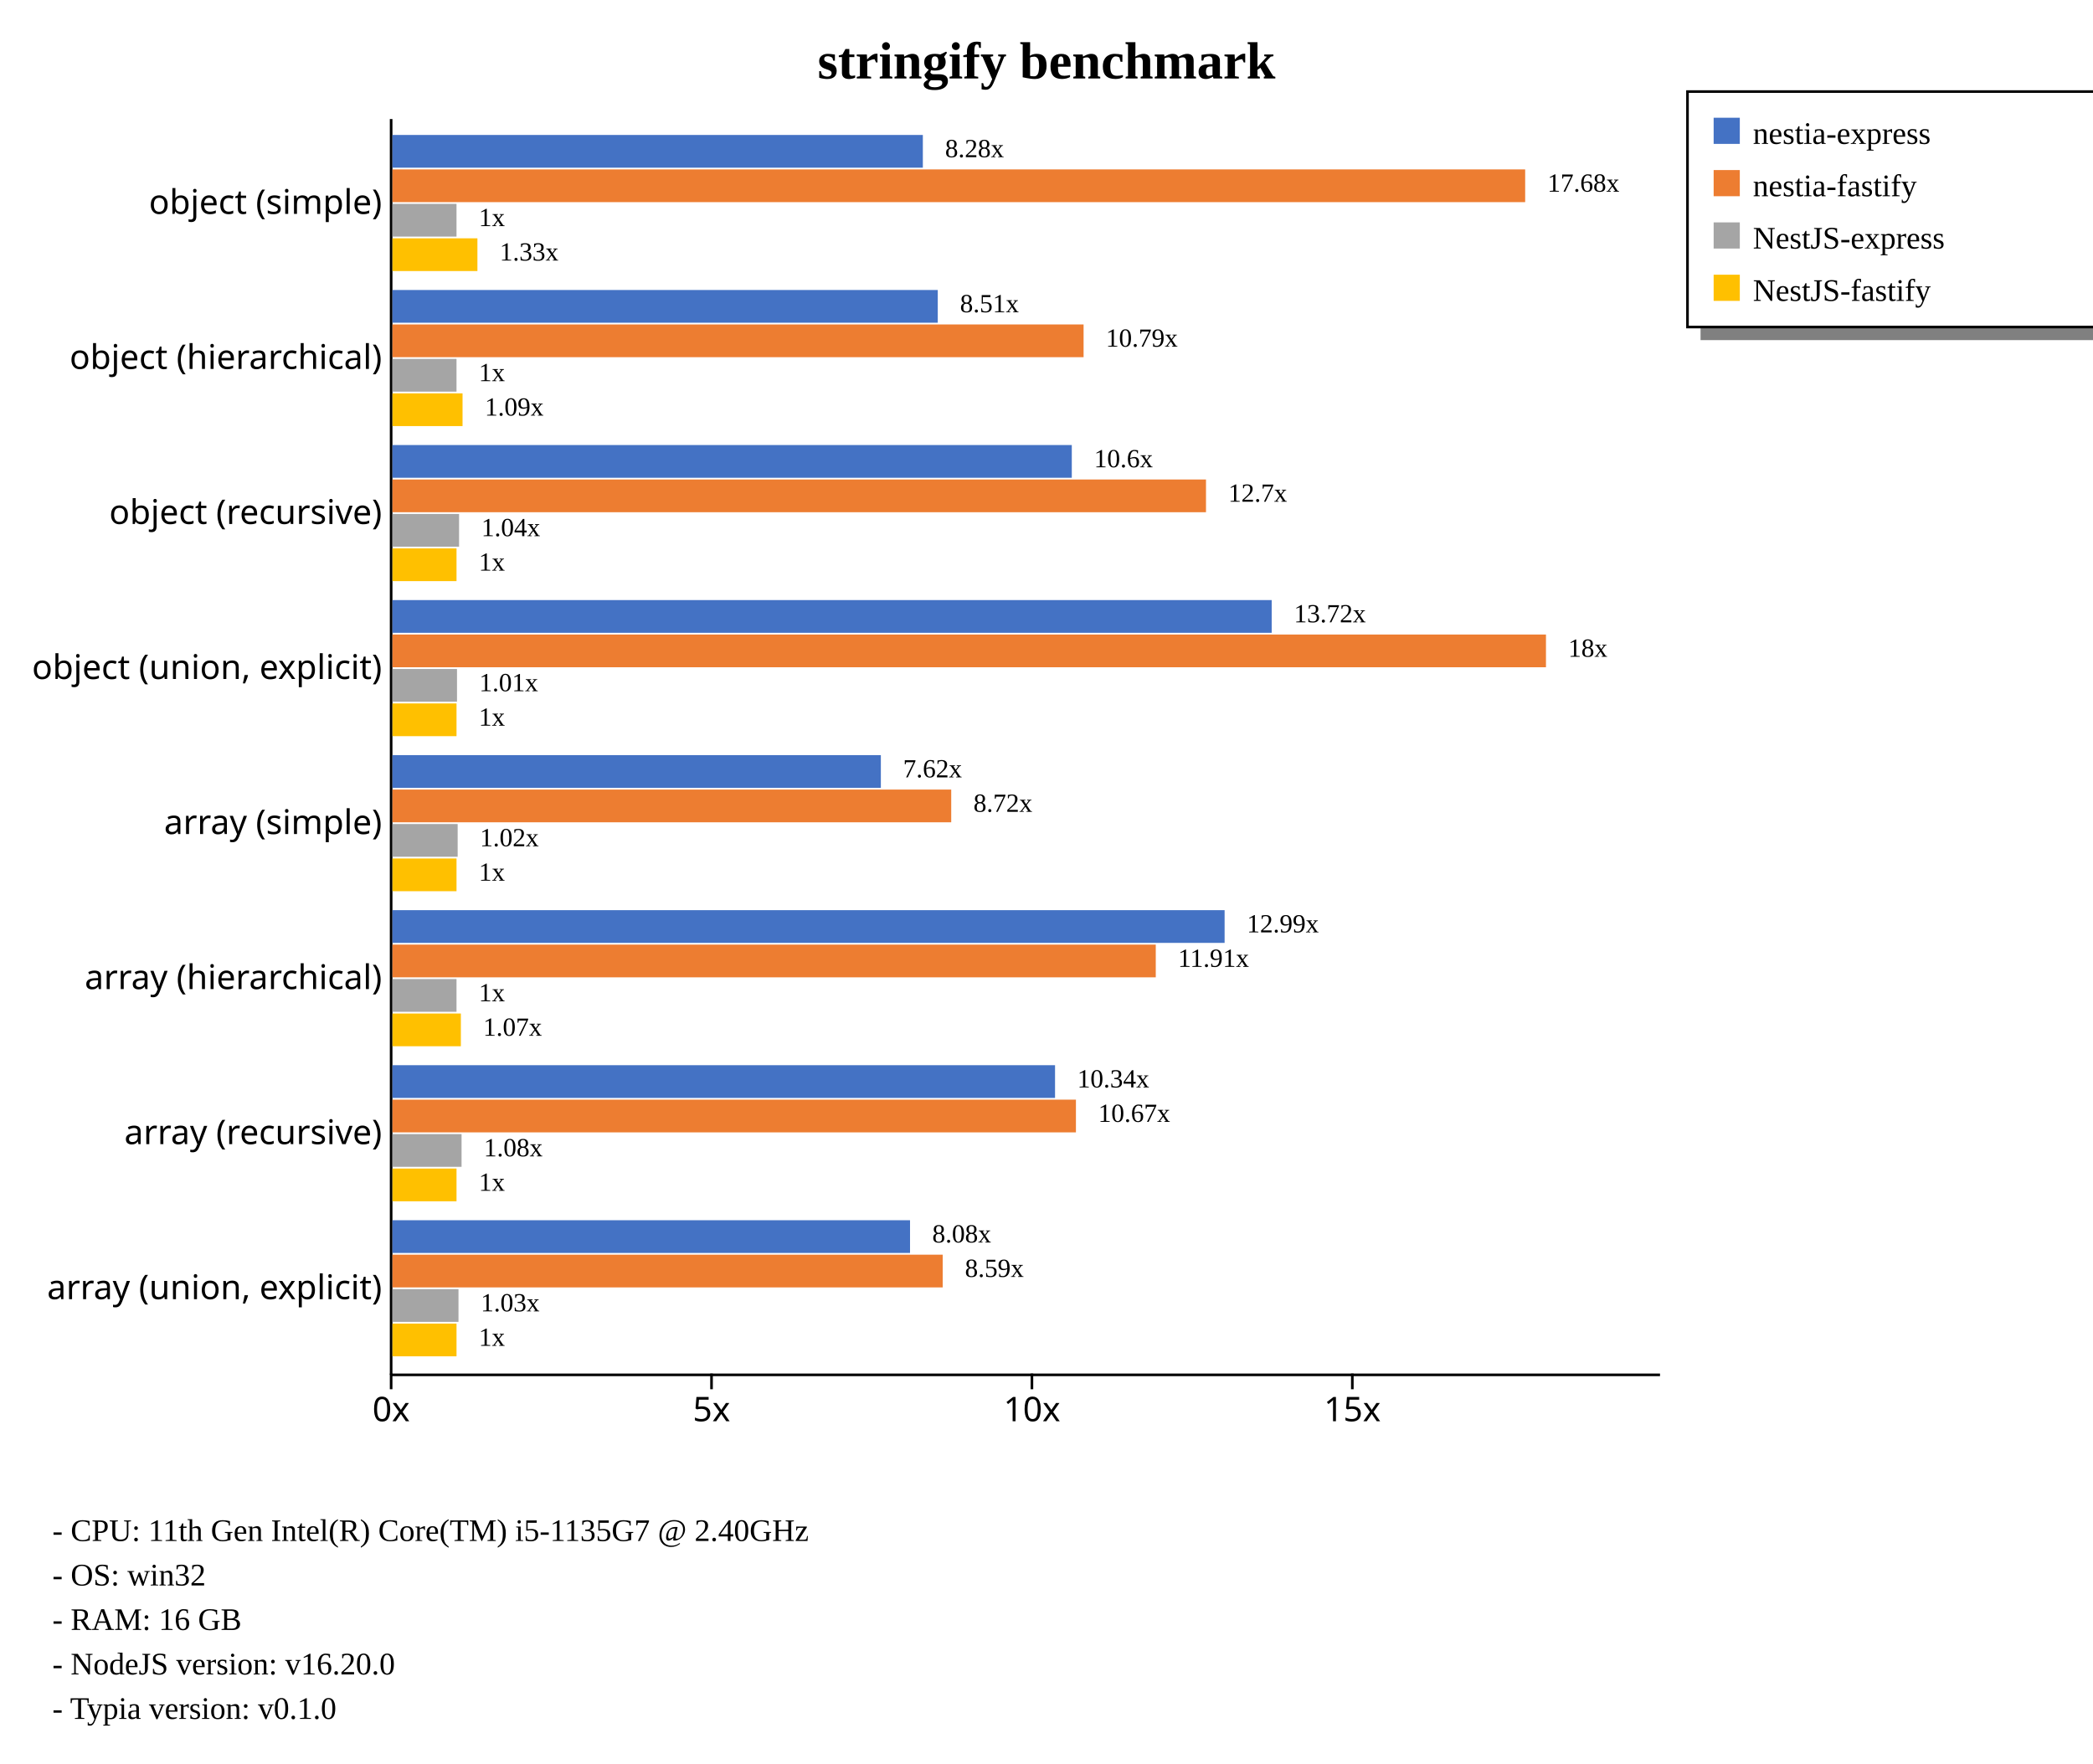
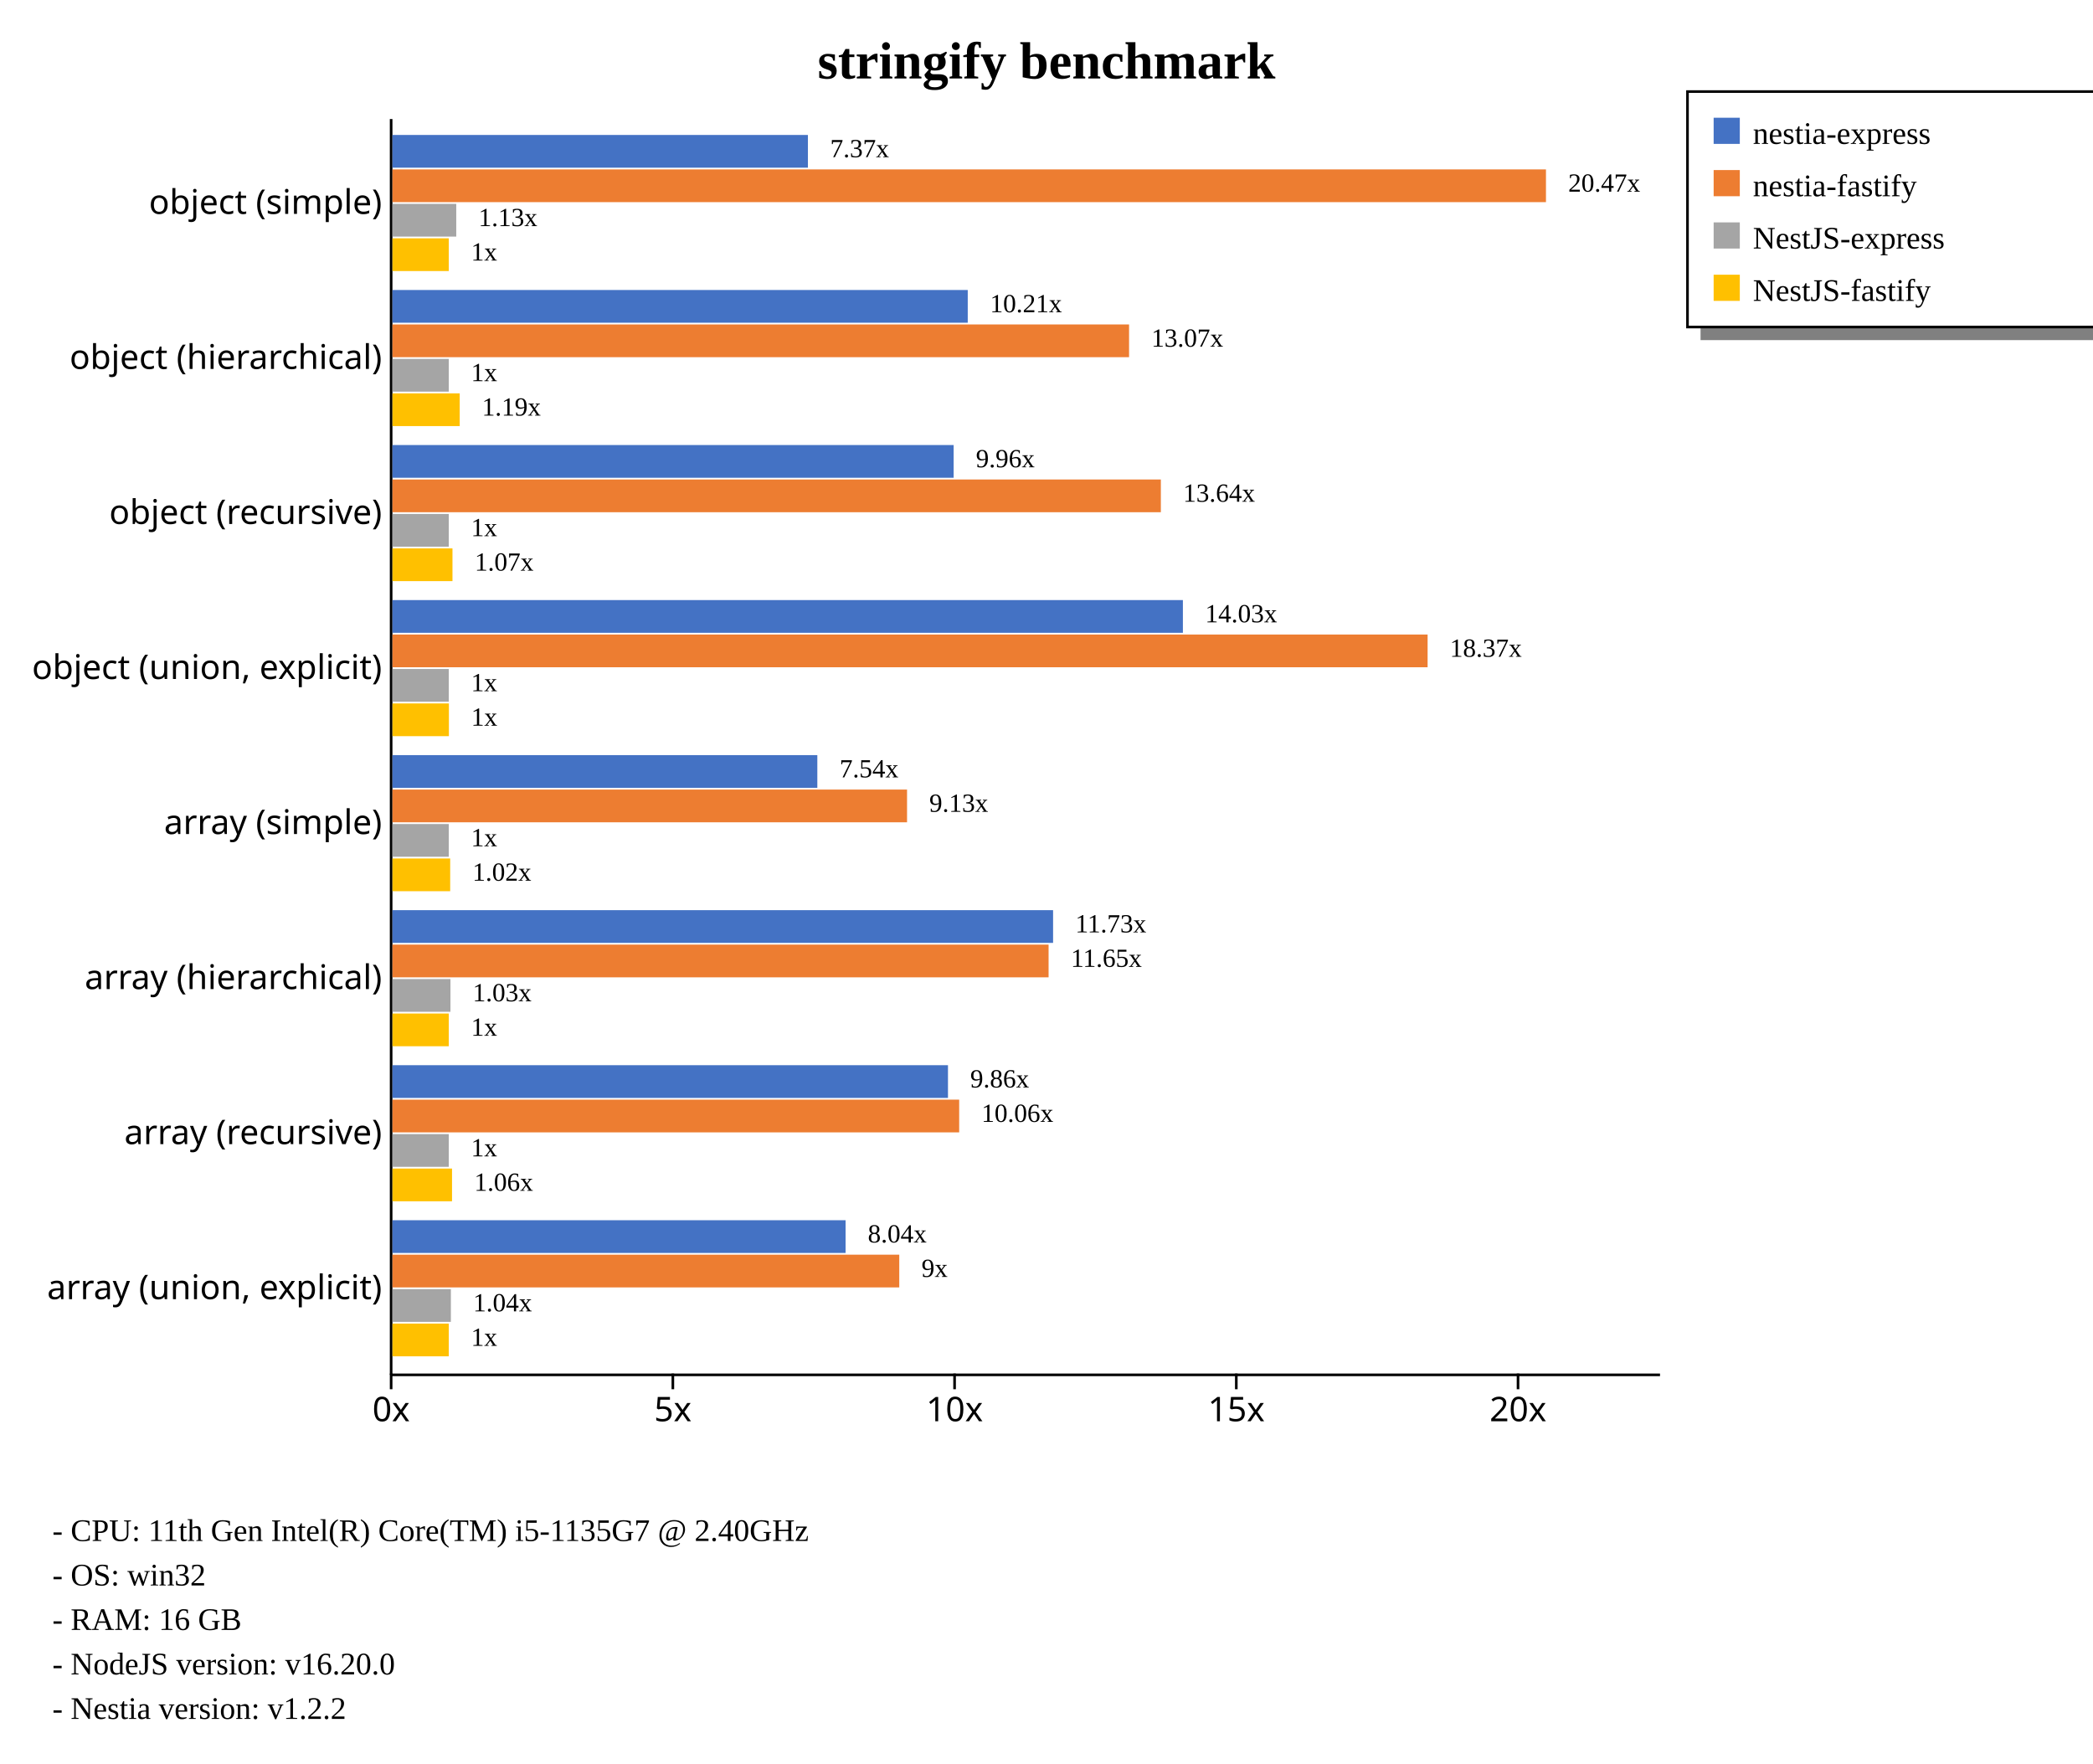
<svg xmlns="http://www.w3.org/2000/svg" width="800" height="674" style="background-color: white;">
  <g class="y axis" transform="translate(149,45)" fill="none" font-size="10" font-family="sans-serif" text-anchor="end" style="font-size: 13px;">
    <path class="domain" stroke="currentColor" d="M0.5,0.5V480.5" />
    <g class="tick" opacity="1" transform="translate(0,32.59259)" style="font-size: 13px;">
      <line stroke="currentColor" x2="0" />
      <text fill="currentColor" x="-3" dy="0.32em">object (simple)    </text>
    </g>
    <g class="tick" opacity="1" transform="translate(0,91.85185)" style="font-size: 13px;">
      <line stroke="currentColor" x2="0" />
      <text fill="currentColor" x="-3" dy="0.32em">object (hierarchical)    </text>
    </g>
    <g class="tick" opacity="1" transform="translate(0,151.1111)" style="font-size: 13px;">
      <line stroke="currentColor" x2="0" />
      <text fill="currentColor" x="-3" dy="0.32em">object (recursive)    </text>
    </g>
    <g class="tick" opacity="1" transform="translate(0,210.3704)" style="font-size: 13px;">
      <line stroke="currentColor" x2="0" />
      <text fill="currentColor" x="-3" dy="0.32em">object (union, explicit)    </text>
    </g>
    <g class="tick" opacity="1" transform="translate(0,269.6296)" style="font-size: 13px;">
      <line stroke="currentColor" x2="0" />
      <text fill="currentColor" x="-3" dy="0.32em">array (simple)    </text>
    </g>
    <g class="tick" opacity="1" transform="translate(0,328.8889)" style="font-size: 13px;">
      <line stroke="currentColor" x2="0" />
      <text fill="currentColor" x="-3" dy="0.32em">array (hierarchical)    </text>
    </g>
    <g class="tick" opacity="1" transform="translate(0,388.1481)" style="font-size: 13px;">
      <line stroke="currentColor" x2="0" />
      <text fill="currentColor" x="-3" dy="0.32em">array (recursive)    </text>
    </g>
    <g class="tick" opacity="1" transform="translate(0,447.4074)" style="font-size: 13px;">
      <line stroke="currentColor" x2="0" />
      <text fill="currentColor" x="-3" dy="0.32em">array (union, explicit)    </text>
    </g>
  </g>
  <g class="x axis" transform="translate(149,525)" fill="none" font-size="10" font-family="sans-serif" text-anchor="middle" style="font-size: 13px;">
    <path class="domain" stroke="currentColor" d="M0.5,0.5H485.5" />
    <g class="tick" opacity="1" transform="translate(0.5,0)" style="font-size: 13px;">
      <line stroke="currentColor" y2="6" />
      <text fill="currentColor" y="9" dy="0.71em">0x</text>
    </g>
-     <g class="tick" opacity="1" transform="translate(122.9646,0)" style="font-size: 13px;">
+     <g class="tick" opacity="1" transform="translate(108.1823,0)" style="font-size: 13px;">
      <line stroke="currentColor" y2="6" />
      <text fill="currentColor" y="9" dy="0.71em">5x</text>
    </g>
-     <g class="tick" opacity="1" transform="translate(245.4292,0)" style="font-size: 13px;">
+     <g class="tick" opacity="1" transform="translate(215.8646,0)" style="font-size: 13px;">
      <line stroke="currentColor" y2="6" />
      <text fill="currentColor" y="9" dy="0.71em">10x</text>
    </g>
-     <g class="tick" opacity="1" transform="translate(367.8938,0)" style="font-size: 13px;">
+     <g class="tick" opacity="1" transform="translate(323.547,0)" style="font-size: 13px;">
      <line stroke="currentColor" y2="6" />
      <text fill="currentColor" y="9" dy="0.71em">15x</text>
+     </g>
+     <g class="tick" opacity="1" transform="translate(431.2293,0)" style="font-size: 13px;">
+       <line stroke="currentColor" y2="6" />
+       <text fill="currentColor" y="9" dy="0.71em">20x</text>
    </g>
  </g>
  <text transform="translate(400, 30)" style="text-anchor: middle; font-size: 20px; font-weight: bold;">stringify benchmark</text>
  <rect x="650" y="125" width="230" height="5" fill="gray" />
  <rect x="645" y="35" width="230" height="90" fill="none" stroke="black" />
  <rect x="655" y="45" width="10" height="10" style="fill: #4472c4;" />
  <text x="670" y="55" style="font-size: 12px;">nestia-express</text>
  <rect x="655" y="65" width="10" height="10" style="fill: #ed7d31;" />
  <text x="670" y="75" style="font-size: 12px;">nestia-fastify</text>
  <rect x="655" y="85" width="10" height="10" style="fill: #a5a5a5;" />
  <text x="670" y="95" style="font-size: 12px;">NestJS-express</text>
  <rect x="655" y="105" width="10" height="10" style="fill: #ffc000;" />
  <text x="670" y="115" style="font-size: 12px;">NestJS-fastify</text>
  <text x="20" y="589" style="font-size: 12px;">  - CPU: 11th Gen Intel(R) Core(TM) i5-1135G7 @ 2.40GHz</text>
  <text x="20" y="606" style="font-size: 12px;">  - OS: win32</text>
  <text x="20" y="623" style="font-size: 12px;">  - RAM: 16 GB</text>
  <text x="20" y="640" style="font-size: 12px;">  - NodeJS version: v16.20.0</text>
-   <text x="20" y="657" style="font-size: 12px;">  - Typia version: v0.1.0</text>
+   <text x="20" y="657" style="font-size: 12px;">  - Nestia version: v1.2.2</text>
  <g style="font-size: 13px;">
    <g style="font-size: 13px;">
-       <rect x="150" y="51.584" width="202.736" height="12.51" fill="#4472c4" />
-       <rect x="150" y="64.753" width="432.96" height="12.51" fill="#ed7d31" />
-       <rect x="150" y="77.922" width="24.493" height="12.51" fill="#a5a5a5" />
-       <rect x="150" y="91.091" width="32.483" height="12.51" fill="#ffc000" />
-       <text class="label" x="361.236" y="60.084" font-size="10px">8.28x</text>
-       <text class="label" x="591.46" y="73.253" font-size="10px">17.68x</text>
-       <text class="label" x="182.993" y="86.422" font-size="10px">1x</text>
-       <text class="label" x="190.983" y="99.591" font-size="10px">1.33x</text>
-       <text class="label" x="357.736" y="61.584" font-size="8px" />
-       <text class="label" x="587.96" y="74.753" font-size="8px" />
-       <text class="label" x="179.493" y="87.922" font-size="8px" />
-       <text class="label" x="187.483" y="101.091" font-size="8px" />
+       <rect x="150" y="51.584" width="158.809" height="12.51" fill="#4472c4" />
+       <rect x="150" y="64.753" width="440.909" height="12.51" fill="#ed7d31" />
+       <rect x="150" y="77.922" width="24.393" height="12.51" fill="#a5a5a5" />
+       <rect x="150" y="91.091" width="21.536" height="12.51" fill="#ffc000" />
+       <text class="label" x="317.309" y="60.084" font-size="10px">7.37x</text>
+       <text class="label" x="599.409" y="73.253" font-size="10px">20.47x</text>
+       <text class="label" x="182.893" y="86.422" font-size="10px">1.13x</text>
+       <text class="label" x="180.036" y="99.591" font-size="10px">1x</text>
+       <text class="label" x="313.809" y="61.584" font-size="8px" />
+       <text class="label" x="595.909" y="74.753" font-size="8px" />
+       <text class="label" x="179.393" y="87.922" font-size="8px" />
+       <text class="label" x="176.536" y="101.091" font-size="8px" />
    </g>
    <g style="font-size: 13px;">
-       <rect x="150" y="110.844" width="208.44" height="12.51" fill="#4472c4" />
-       <rect x="150" y="124.012" width="264.175" height="12.51" fill="#ed7d31" />
-       <rect x="150" y="137.181" width="24.493" height="12.51" fill="#a5a5a5" />
-       <rect x="150" y="150.35" width="26.795" height="12.51" fill="#ffc000" />
-       <text class="label" x="366.94" y="119.344" font-size="10px">8.51x</text>
-       <text class="label" x="422.675" y="132.512" font-size="10px">10.79x</text>
-       <text class="label" x="182.993" y="145.681" font-size="10px">1x</text>
-       <text class="label" x="185.295" y="158.85" font-size="10px">1.09x</text>
-       <text class="label" x="363.44" y="120.844" font-size="8px" />
-       <text class="label" x="419.175" y="134.012" font-size="8px" />
-       <text class="label" x="179.493" y="147.181" font-size="8px" />
-       <text class="label" x="181.795" y="160.35" font-size="8px" />
+       <rect x="150" y="110.844" width="219.898" height="12.51" fill="#4472c4" />
+       <rect x="150" y="124.012" width="281.559" height="12.51" fill="#ed7d31" />
+       <rect x="150" y="137.181" width="21.536" height="12.51" fill="#a5a5a5" />
+       <rect x="150" y="150.35" width="25.716" height="12.51" fill="#ffc000" />
+       <text class="label" x="378.398" y="119.344" font-size="10px">10.21x</text>
+       <text class="label" x="440.059" y="132.512" font-size="10px">13.07x</text>
+       <text class="label" x="180.036" y="145.681" font-size="10px">1x</text>
+       <text class="label" x="184.216" y="158.85" font-size="10px">1.19x</text>
+       <text class="label" x="374.898" y="120.844" font-size="8px" />
+       <text class="label" x="436.559" y="134.012" font-size="8px" />
+       <text class="label" x="176.536" y="147.181" font-size="8px" />
+       <text class="label" x="180.716" y="160.35" font-size="8px" />
    </g>
    <g style="font-size: 13px;">
-       <rect x="150" y="170.103" width="259.667" height="12.51" fill="#4472c4" />
-       <rect x="150" y="183.272" width="310.962" height="12.51" fill="#ed7d31" />
-       <rect x="150" y="196.44" width="25.471" height="12.51" fill="#a5a5a5" />
-       <rect x="150" y="209.609" width="24.493" height="12.51" fill="#ffc000" />
-       <text class="label" x="418.167" y="178.603" font-size="10px">10.6x</text>
-       <text class="label" x="469.462" y="191.772" font-size="10px">12.7x</text>
-       <text class="label" x="183.971" y="204.94" font-size="10px">1.04x</text>
-       <text class="label" x="182.993" y="218.109" font-size="10px">1x</text>
-       <text class="label" x="414.667" y="180.103" font-size="8px" />
-       <text class="label" x="465.962" y="193.272" font-size="8px" />
-       <text class="label" x="180.471" y="206.44" font-size="8px" />
-       <text class="label" x="179.493" y="219.609" font-size="8px" />
+       <rect x="150" y="170.103" width="214.505" height="12.51" fill="#4472c4" />
+       <rect x="150" y="183.272" width="293.709" height="12.51" fill="#ed7d31" />
+       <rect x="150" y="196.44" width="21.536" height="12.51" fill="#a5a5a5" />
+       <rect x="150" y="209.609" width="22.948" height="12.51" fill="#ffc000" />
+       <text class="label" x="373.005" y="178.603" font-size="10px">9.96x</text>
+       <text class="label" x="452.209" y="191.772" font-size="10px">13.64x</text>
+       <text class="label" x="180.036" y="204.94" font-size="10px">1x</text>
+       <text class="label" x="181.448" y="218.109" font-size="10px">1.07x</text>
+       <text class="label" x="369.505" y="180.103" font-size="8px" />
+       <text class="label" x="448.709" y="193.272" font-size="8px" />
+       <text class="label" x="176.536" y="206.44" font-size="8px" />
+       <text class="label" x="177.948" y="219.609" font-size="8px" />
    </g>
    <g style="font-size: 13px;">
-       <rect x="150" y="229.362" width="336.074" height="12.51" fill="#4472c4" />
-       <rect x="150" y="242.531" width="440.909" height="12.51" fill="#ed7d31" />
-       <rect x="150" y="255.7" width="24.681" height="12.51" fill="#a5a5a5" />
-       <rect x="150" y="268.868" width="24.493" height="12.51" fill="#ffc000" />
-       <text class="label" x="494.574" y="237.862" font-size="10px">13.72x</text>
-       <text class="label" x="599.409" y="251.031" font-size="10px">18x</text>
-       <text class="label" x="183.181" y="264.2" font-size="10px">1.01x</text>
-       <text class="label" x="182.993" y="277.368" font-size="10px">1x</text>
-       <text class="label" x="491.074" y="239.362" font-size="8px" />
-       <text class="label" x="595.909" y="252.531" font-size="8px" />
-       <text class="label" x="179.681" y="265.7" font-size="8px" />
-       <text class="label" x="179.493" y="278.868" font-size="8px" />
+       <rect x="150" y="229.362" width="302.135" height="12.51" fill="#4472c4" />
+       <rect x="150" y="242.531" width="395.668" height="12.51" fill="#ed7d31" />
+       <rect x="150" y="255.7" width="21.536" height="12.51" fill="#a5a5a5" />
+       <rect x="150" y="268.868" width="21.583" height="12.51" fill="#ffc000" />
+       <text class="label" x="460.635" y="237.862" font-size="10px">14.03x</text>
+       <text class="label" x="554.168" y="251.031" font-size="10px">18.37x</text>
+       <text class="label" x="180.036" y="264.2" font-size="10px">1x</text>
+       <text class="label" x="180.083" y="277.368" font-size="10px">1x</text>
+       <text class="label" x="457.135" y="239.362" font-size="8px" />
+       <text class="label" x="550.668" y="252.531" font-size="8px" />
+       <text class="label" x="176.536" y="265.7" font-size="8px" />
+       <text class="label" x="176.583" y="278.868" font-size="8px" />
    </g>
    <g style="font-size: 13px;">
-       <rect x="150" y="288.621" width="186.684" height="12.51" fill="#4472c4" />
-       <rect x="150" y="301.79" width="213.582" height="12.51" fill="#ed7d31" />
-       <rect x="150" y="314.959" width="24.93" height="12.51" fill="#a5a5a5" />
-       <rect x="150" y="328.128" width="24.493" height="12.51" fill="#ffc000" />
-       <text class="label" x="345.184" y="297.121" font-size="10px">7.62x</text>
-       <text class="label" x="372.082" y="310.29" font-size="10px">8.72x</text>
-       <text class="label" x="183.43" y="323.459" font-size="10px">1.02x</text>
-       <text class="label" x="182.993" y="336.628" font-size="10px">1x</text>
-       <text class="label" x="341.684" y="298.621" font-size="8px" />
-       <text class="label" x="368.582" y="311.79" font-size="8px" />
-       <text class="label" x="179.93" y="324.959" font-size="8px" />
-       <text class="label" x="179.493" y="338.128" font-size="8px" />
+       <rect x="150" y="288.621" width="162.405" height="12.51" fill="#4472c4" />
+       <rect x="150" y="301.79" width="196.695" height="12.51" fill="#ed7d31" />
+       <rect x="150" y="314.959" width="21.536" height="12.51" fill="#a5a5a5" />
+       <rect x="150" y="328.128" width="22.072" height="12.51" fill="#ffc000" />
+       <text class="label" x="320.905" y="297.121" font-size="10px">7.54x</text>
+       <text class="label" x="355.195" y="310.29" font-size="10px">9.13x</text>
+       <text class="label" x="180.036" y="323.459" font-size="10px">1x</text>
+       <text class="label" x="180.572" y="336.628" font-size="10px">1.02x</text>
+       <text class="label" x="317.405" y="298.621" font-size="8px" />
+       <text class="label" x="351.695" y="311.79" font-size="8px" />
+       <text class="label" x="176.536" y="324.959" font-size="8px" />
+       <text class="label" x="177.072" y="338.128" font-size="8px" />
    </g>
    <g style="font-size: 13px;">
-       <rect x="150" y="347.881" width="318.078" height="12.51" fill="#4472c4" />
-       <rect x="150" y="361.049" width="291.765" height="12.51" fill="#ed7d31" />
-       <rect x="150" y="374.218" width="24.493" height="12.51" fill="#a5a5a5" />
-       <rect x="150" y="387.387" width="26.156" height="12.51" fill="#ffc000" />
-       <text class="label" x="476.578" y="356.381" font-size="10px">12.99x</text>
-       <text class="label" x="450.265" y="369.549" font-size="10px">11.91x</text>
-       <text class="label" x="182.993" y="382.718" font-size="10px">1x</text>
-       <text class="label" x="184.656" y="395.887" font-size="10px">1.07x</text>
-       <text class="label" x="473.078" y="357.881" font-size="8px" />
-       <text class="label" x="446.765" y="371.049" font-size="8px" />
-       <text class="label" x="179.493" y="384.218" font-size="8px" />
-       <text class="label" x="181.156" y="397.387" font-size="8px" />
+       <rect x="150" y="347.881" width="252.516" height="12.51" fill="#4472c4" />
+       <rect x="150" y="361.049" width="250.797" height="12.51" fill="#ed7d31" />
+       <rect x="150" y="374.218" width="22.172" height="12.51" fill="#a5a5a5" />
+       <rect x="150" y="387.387" width="21.536" height="12.51" fill="#ffc000" />
+       <text class="label" x="411.016" y="356.381" font-size="10px">11.73x</text>
+       <text class="label" x="409.297" y="369.549" font-size="10px">11.65x</text>
+       <text class="label" x="180.672" y="382.718" font-size="10px">1.03x</text>
+       <text class="label" x="180.036" y="395.887" font-size="10px">1x</text>
+       <text class="label" x="407.516" y="357.881" font-size="8px" />
+       <text class="label" x="405.797" y="371.049" font-size="8px" />
+       <text class="label" x="177.172" y="384.218" font-size="8px" />
+       <text class="label" x="176.536" y="397.387" font-size="8px" />
    </g>
    <g style="font-size: 13px;">
-       <rect x="150" y="407.14" width="253.263" height="12.51" fill="#4472c4" />
-       <rect x="150" y="420.309" width="261.25" height="12.51" fill="#ed7d31" />
-       <rect x="150" y="433.477" width="26.422" height="12.51" fill="#a5a5a5" />
-       <rect x="150" y="446.646" width="24.493" height="12.51" fill="#ffc000" />
-       <text class="label" x="411.763" y="415.64" font-size="10px">10.34x</text>
-       <text class="label" x="419.75" y="428.809" font-size="10px">10.67x</text>
-       <text class="label" x="184.922" y="441.977" font-size="10px">1.08x</text>
-       <text class="label" x="182.993" y="455.146" font-size="10px">1x</text>
-       <text class="label" x="408.263" y="417.14" font-size="8px" />
-       <text class="label" x="416.25" y="430.309" font-size="8px" />
-       <text class="label" x="181.422" y="443.477" font-size="8px" />
-       <text class="label" x="179.493" y="456.646" font-size="8px" />
+       <rect x="150" y="407.14" width="212.343" height="12.51" fill="#4472c4" />
+       <rect x="150" y="420.309" width="216.624" height="12.51" fill="#ed7d31" />
+       <rect x="150" y="433.477" width="21.536" height="12.51" fill="#a5a5a5" />
+       <rect x="150" y="446.646" width="22.775" height="12.51" fill="#ffc000" />
+       <text class="label" x="370.843" y="415.64" font-size="10px">9.86x</text>
+       <text class="label" x="375.124" y="428.809" font-size="10px">10.06x</text>
+       <text class="label" x="180.036" y="441.977" font-size="10px">1x</text>
+       <text class="label" x="181.275" y="455.146" font-size="10px">1.06x</text>
+       <text class="label" x="367.343" y="417.14" font-size="8px" />
+       <text class="label" x="371.624" y="430.309" font-size="8px" />
+       <text class="label" x="176.536" y="443.477" font-size="8px" />
+       <text class="label" x="177.775" y="456.646" font-size="8px" />
    </g>
    <g style="font-size: 13px;">
-       <rect x="150" y="466.399" width="197.837" height="12.51" fill="#4472c4" />
-       <rect x="150" y="479.568" width="210.324" height="12.51" fill="#ed7d31" />
-       <rect x="150" y="492.737" width="25.246" height="12.51" fill="#a5a5a5" />
-       <rect x="150" y="505.905" width="24.493" height="12.51" fill="#ffc000" />
-       <text class="label" x="356.337" y="474.899" font-size="10px">8.08x</text>
-       <text class="label" x="368.824" y="488.068" font-size="10px">8.59x</text>
-       <text class="label" x="183.746" y="501.237" font-size="10px">1.03x</text>
-       <text class="label" x="182.993" y="514.405" font-size="10px">1x</text>
-       <text class="label" x="352.837" y="476.399" font-size="8px" />
-       <text class="label" x="365.324" y="489.568" font-size="8px" />
-       <text class="label" x="180.246" y="502.737" font-size="8px" />
-       <text class="label" x="179.493" y="515.905" font-size="8px" />
+       <rect x="150" y="466.399" width="173.204" height="12.51" fill="#4472c4" />
+       <rect x="150" y="479.568" width="193.721" height="12.51" fill="#ed7d31" />
+       <rect x="150" y="492.737" width="22.332" height="12.51" fill="#a5a5a5" />
+       <rect x="150" y="505.905" width="21.536" height="12.51" fill="#ffc000" />
+       <text class="label" x="331.704" y="474.899" font-size="10px">8.04x</text>
+       <text class="label" x="352.221" y="488.068" font-size="10px">9x</text>
+       <text class="label" x="180.832" y="501.237" font-size="10px">1.04x</text>
+       <text class="label" x="180.036" y="514.405" font-size="10px">1x</text>
+       <text class="label" x="328.204" y="476.399" font-size="8px" />
+       <text class="label" x="348.721" y="489.568" font-size="8px" />
+       <text class="label" x="177.332" y="502.737" font-size="8px" />
+       <text class="label" x="176.536" y="515.905" font-size="8px" />
    </g>
  </g>
</svg>
